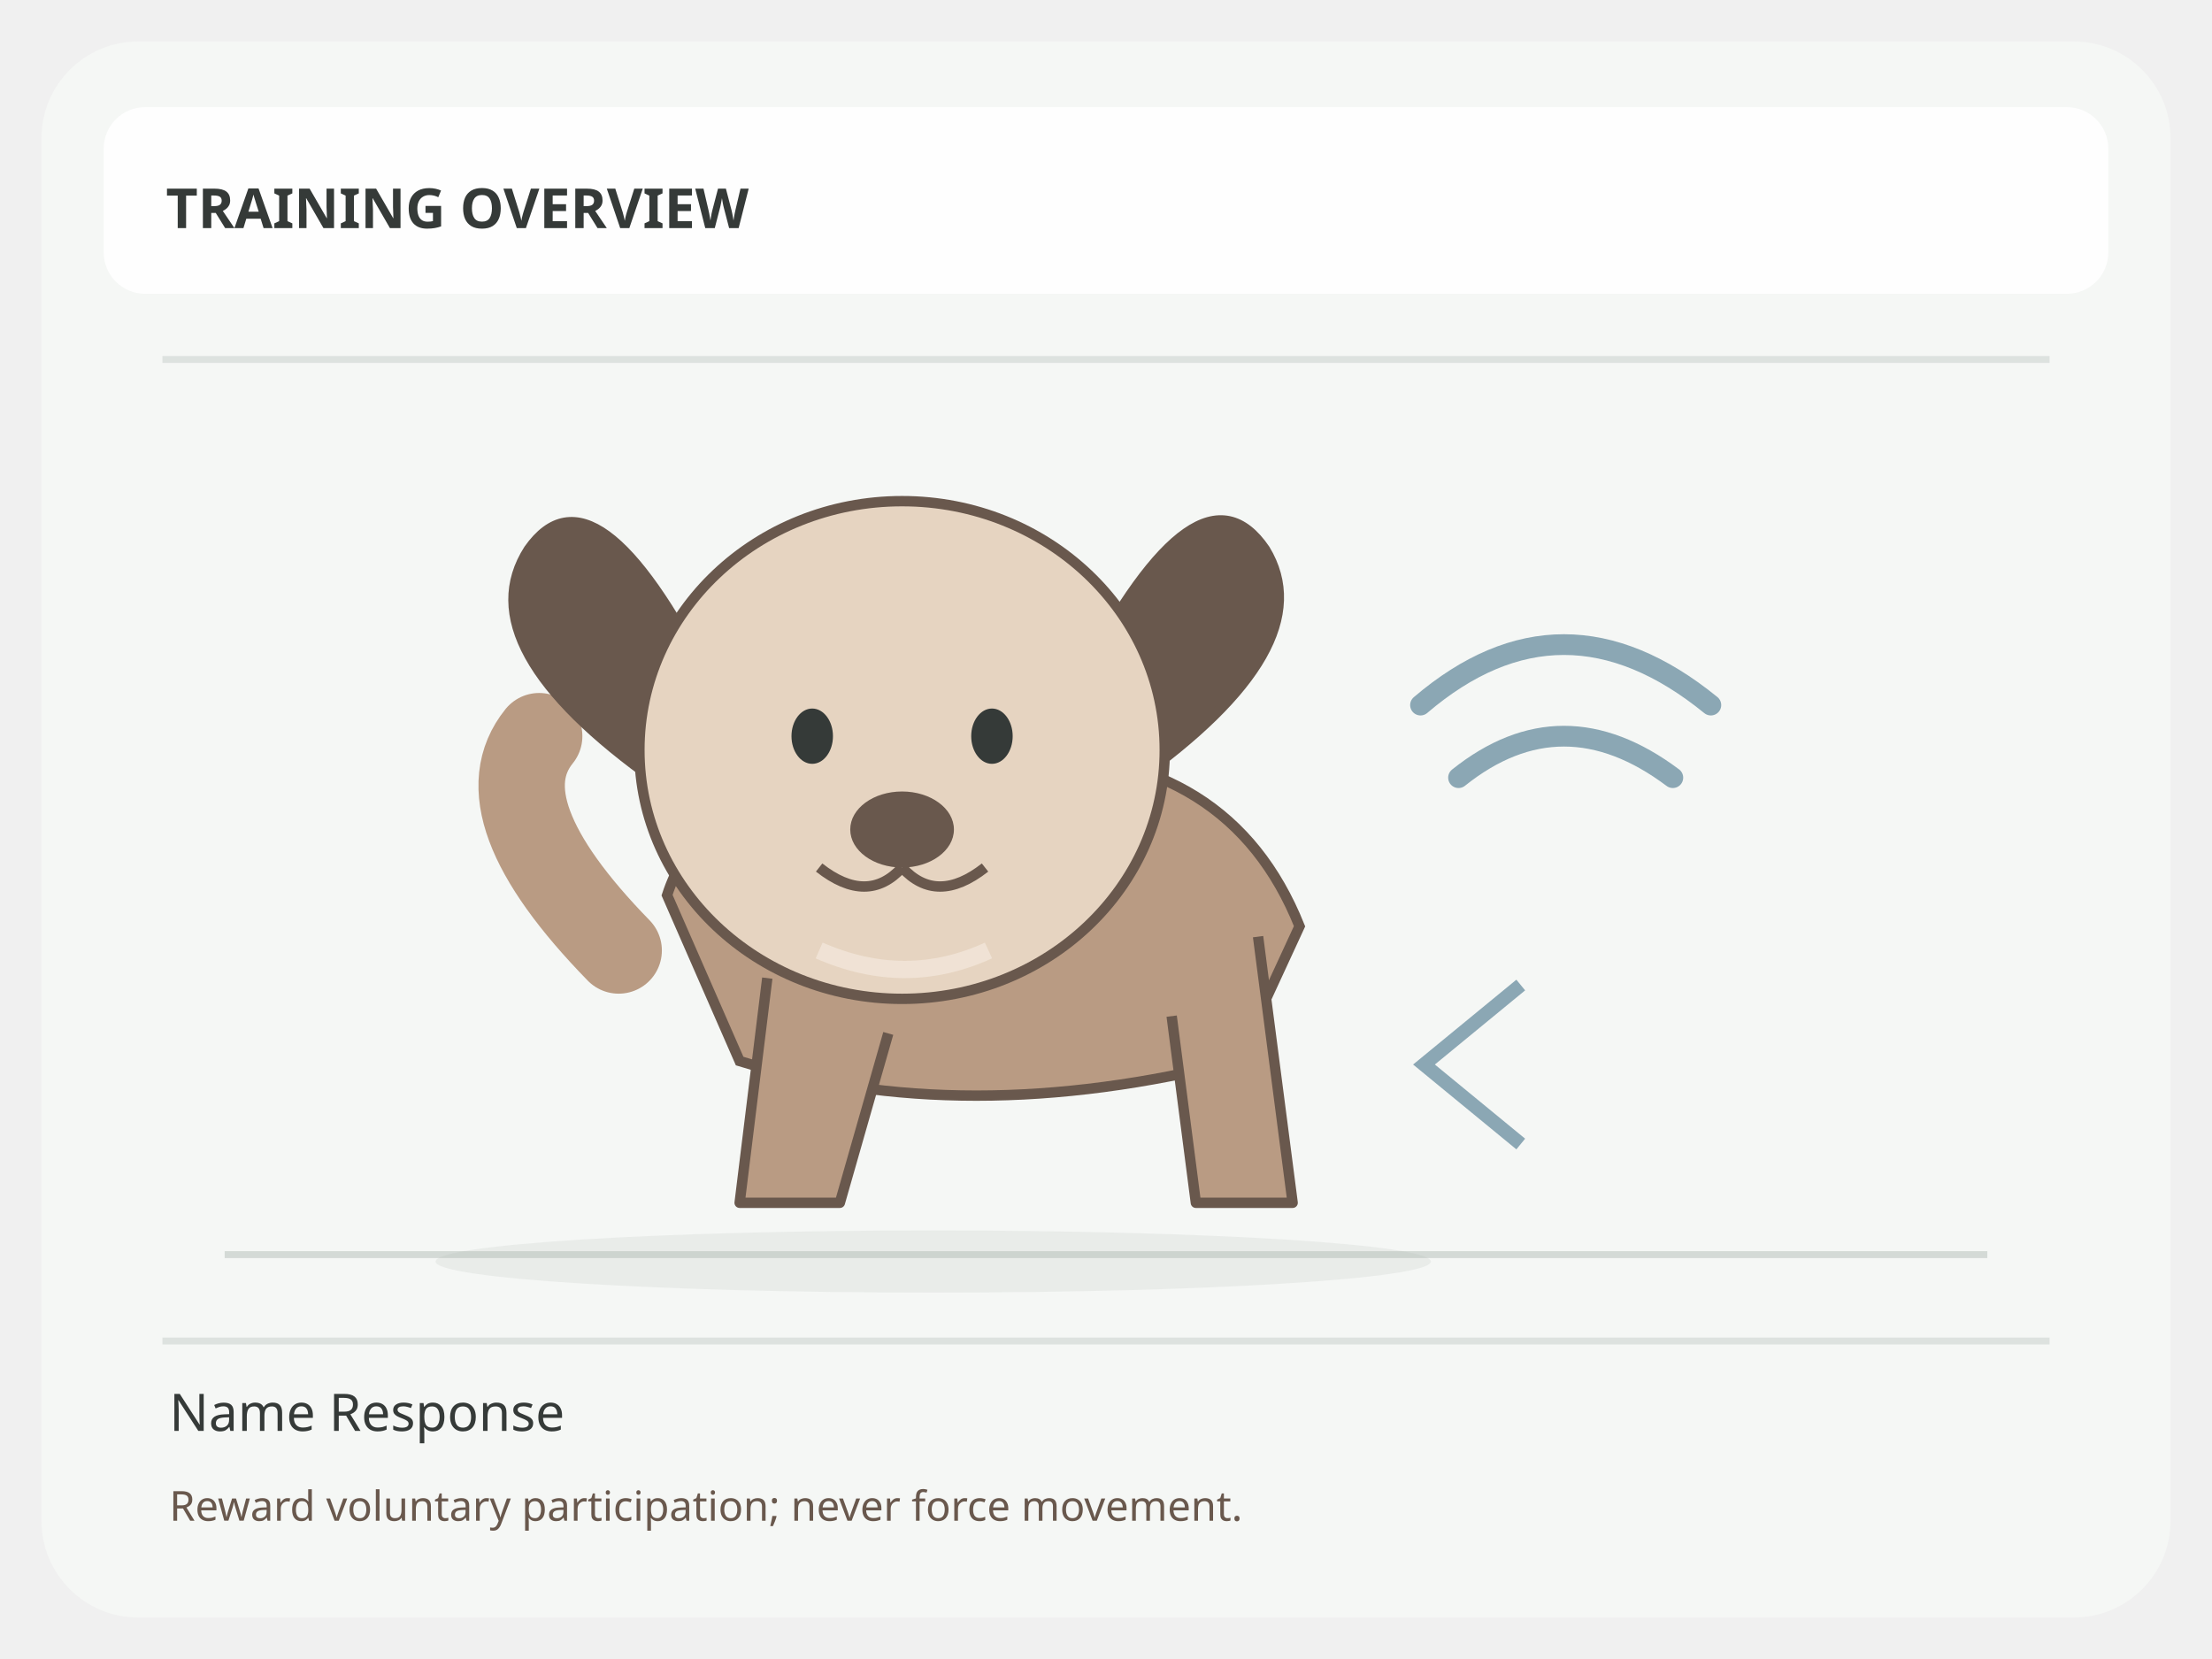
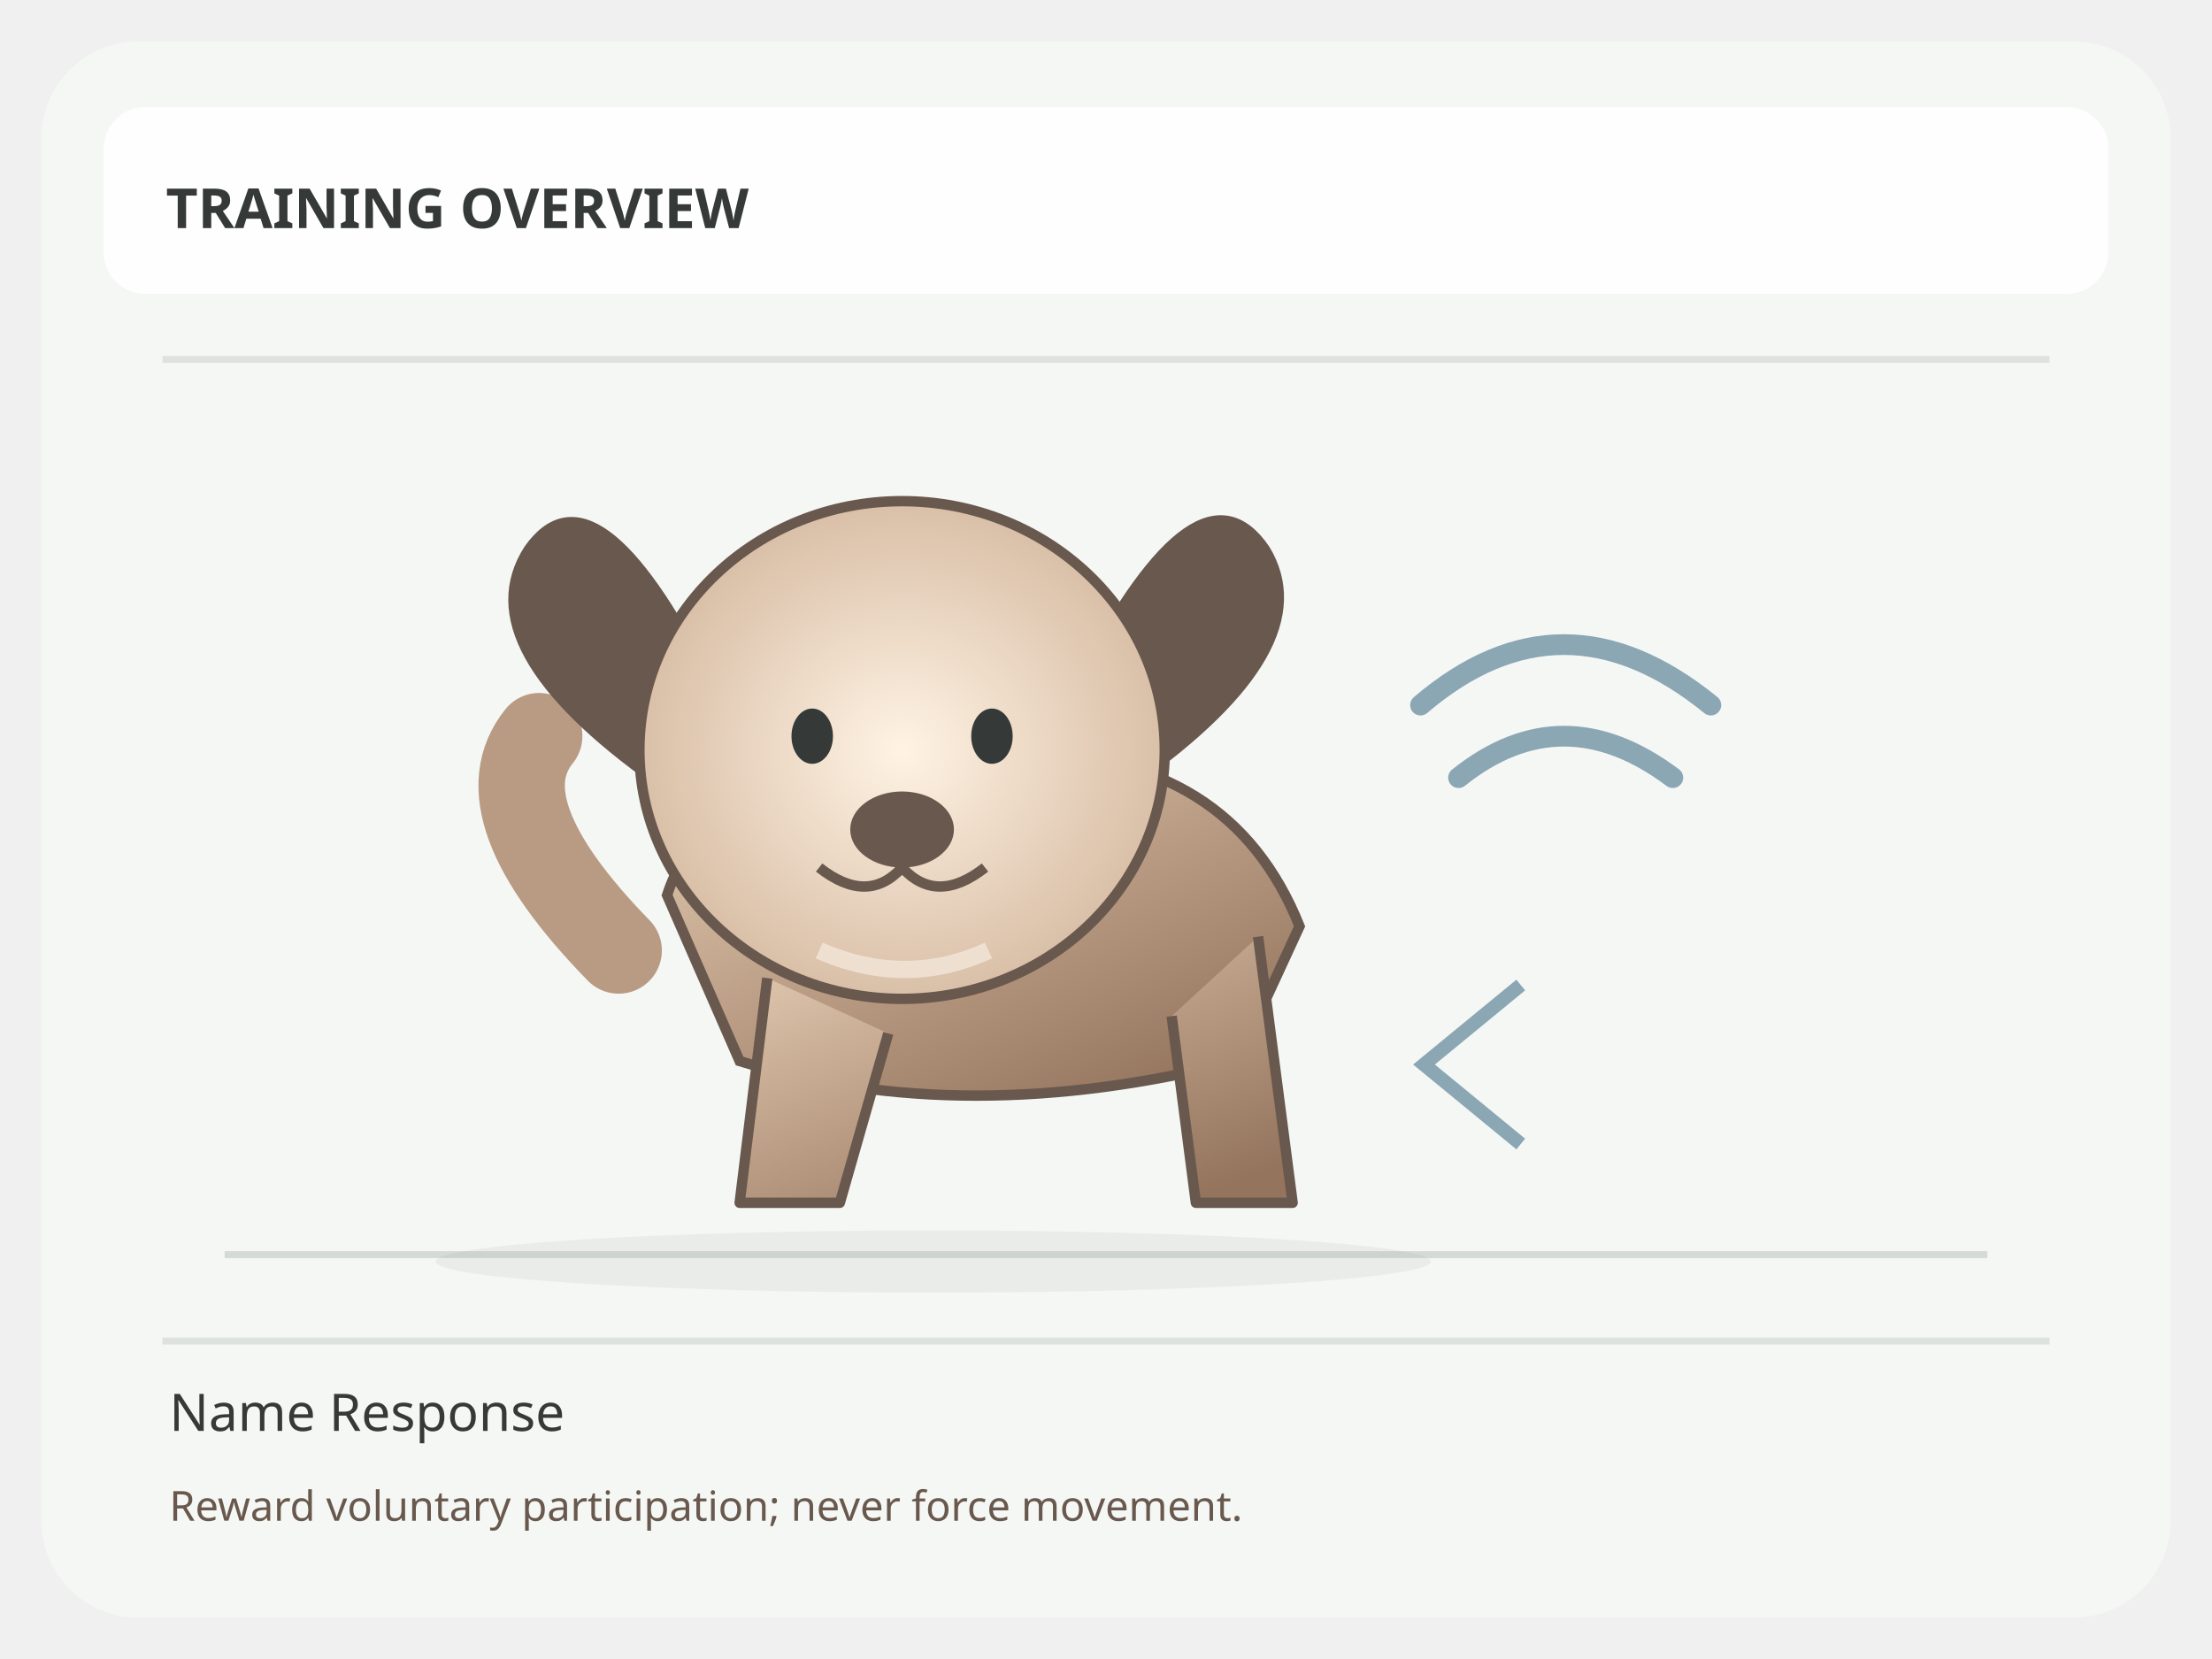
<svg xmlns="http://www.w3.org/2000/svg" viewBox="0 0 640 480" role="img" aria-labelledby="title description">
+   <defs>
+     <linearGradient id="fur" x1="0" y1="0" x2=".8" y2="1">
+       <stop offset="0" stop-color="#E5CEB5" />
+       <stop offset=".55" stop-color="#B99B83" />
+       <stop offset="1" stop-color="#94745C" />
+     </linearGradient>
+     <radialGradient id="muzzle">
+       <stop stop-color="#FFF3E4" />
+       <stop offset="1" stop-color="#D9BFA7" />
+     </radialGradient>
+   </defs>
+   <style>text,tspan{font-family:"Poppins",sans-serif!important}</style>
  <rect x="12" y="12" width="616" height="456" rx="28" fill="#F5F7F5" />
  <rect x="30" y="31" width="580" height="54" rx="12" fill="#FFFFFF" opacity=".9" />
-   <text x="48" y="66" font-family="sans-serif" font-size="16" font-weight="700" fill="#353A38">TRAINING OVERVIEW</text>
+   <text x="48" y="66" font-family="Poppins, sans-serif" font-size="16" font-weight="700" fill="#353A38">TRAINING OVERVIEW</text>
  <path d="M47 104h546" stroke="#DDE2DF" stroke-width="2" />
  <path d="M65 363h510" stroke="#D4DAD6" stroke-width="2" />
  <ellipse cx="270" cy="365" rx="144" ry="9" fill="#A9B0AB" opacity=".15" />
  <path d="M411 204q41-35 84 0m-73 21q30-24 62 0" stroke="#8BA7B4" stroke-width="6" fill="none" stroke-linecap="round" />
  <path d="M440 285l-28 23 28 23" fill="none" stroke="#8BA7B4" stroke-width="4" />
  <g transform="translate(0 0)">
    <path d="M179 275Q139 234 156 213" fill="none" stroke="#B99B83" stroke-width="25" stroke-linecap="round" />
-     <path d="M193 259Q208 213 296 218Q356 218 376 268L358 307Q279 327 214 307Z" fill="#B99B83" stroke="#69584D" stroke-width="3" />
-     <path d="M222 283l-8 65h29l14-49m82-5 7 54h28l-10-77" fill="#B99B83" stroke="#69584D" stroke-width="3" stroke-linejoin="round" />
+     <path d="M193 259Q208 213 296 218Q356 218 376 268L358 307Q279 327 214 307Z" fill="url(#fur)" stroke="#69584D" stroke-width="3" />
+     <path d="M222 283l-8 65h29l14-49m82-5 7 54h28l-10-77" fill="url(#fur)" stroke="#69584D" stroke-width="3" stroke-linejoin="round" />
    <path d="M205 197q-33-65-52-38-18 28 37 67m123-30q34-65 53-37 17 28-38 67" fill="#69584D" stroke="#69584D" stroke-width="3" />
-     <ellipse cx="261" cy="217" rx="76" ry="72" fill="#E6D4C1" stroke="#69584D" stroke-width="3" />
+     <ellipse cx="261" cy="217" rx="76" ry="72" fill="url(#muzzle)" stroke="#69584D" stroke-width="3" />
    <ellipse cx="235" cy="213" rx="6" ry="8" fill="#353A38" />
    <ellipse cx="287" cy="213" rx="6" ry="8" fill="#353A38" />
    <ellipse cx="261" cy="240" rx="15" ry="11" fill="#69584D" />
    <path d="M261 251q-10 11-24 0m24 0q10 11 24 0" stroke="#69584D" stroke-width="3" fill="none" />
    <path d="M237 275q25 11 49 0" stroke="#F2E6D9" stroke-width="5" fill="none" opacity=".8" />
  </g>
  <path d="M47 388h546" stroke="#DDE2DF" stroke-width="2" />
-   <text x="49" y="414" font-family="sans-serif" font-size="15" fill="#353A38">Name Response</text>
-   <text x="49" y="440" font-family="sans-serif" font-size="12" fill="#69584D">Reward voluntary participation; never force movement.</text>
+   <text x="49" y="414" font-family="Poppins, sans-serif" font-size="15" fill="#353A38">Name Response</text>
+   <text x="49" y="440" font-family="Poppins, sans-serif" font-size="12" fill="#69584D">Reward voluntary participation; never force movement.</text>
</svg>
